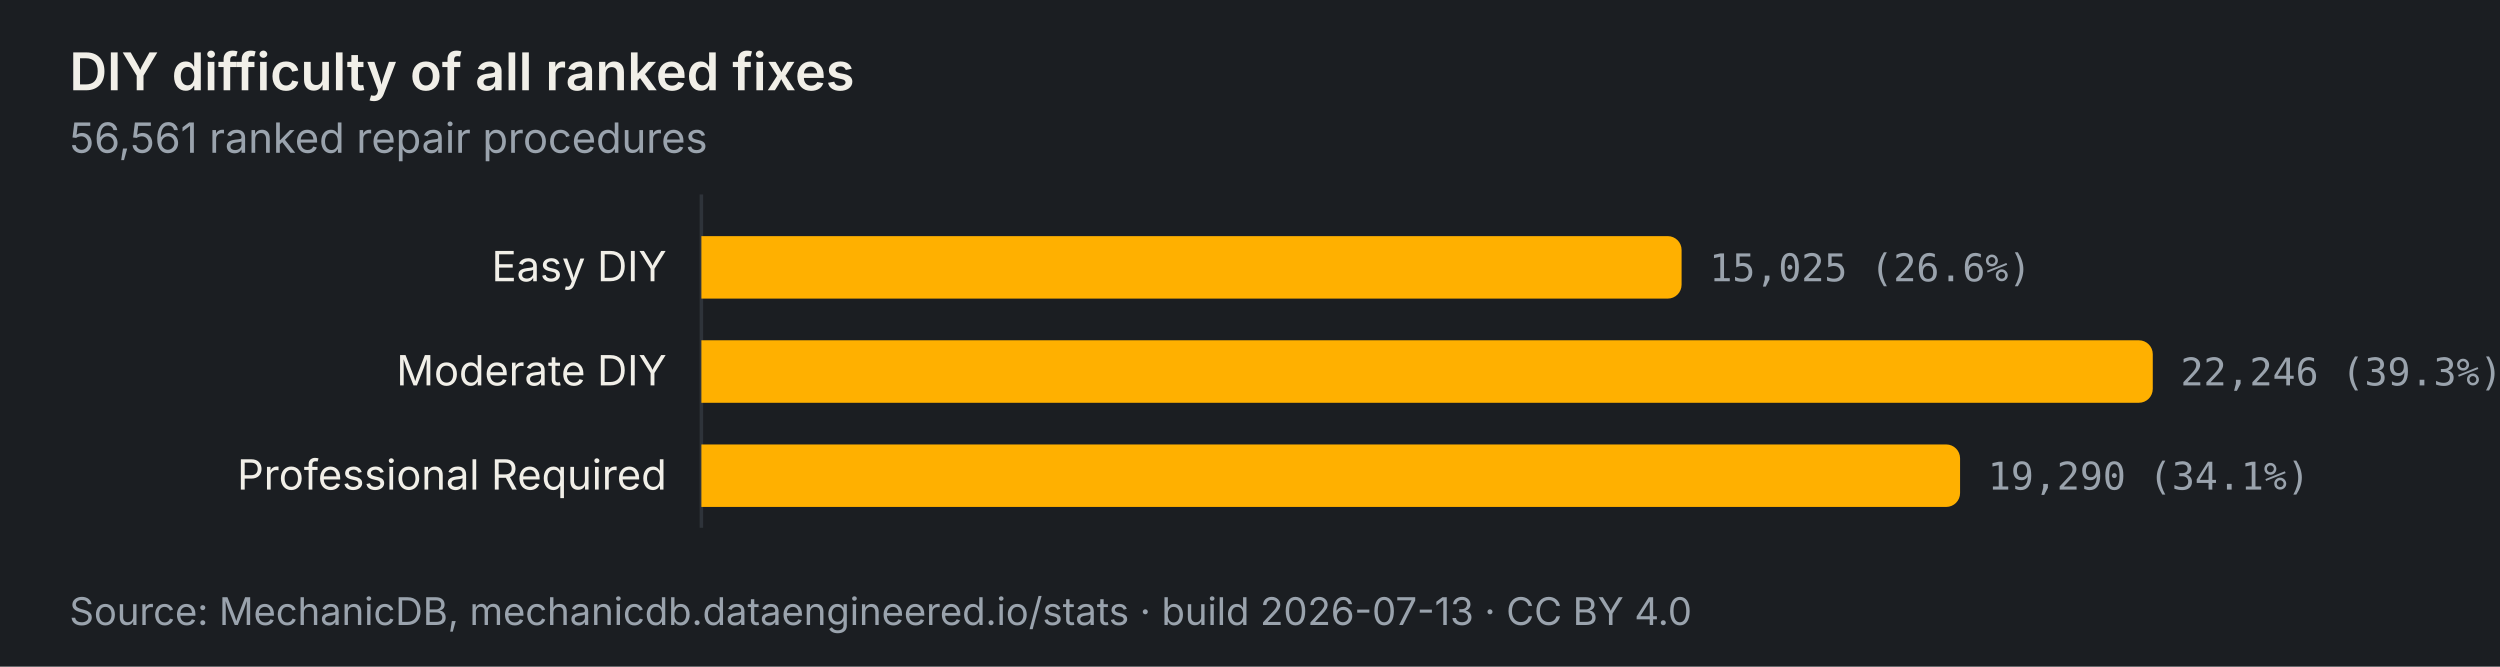
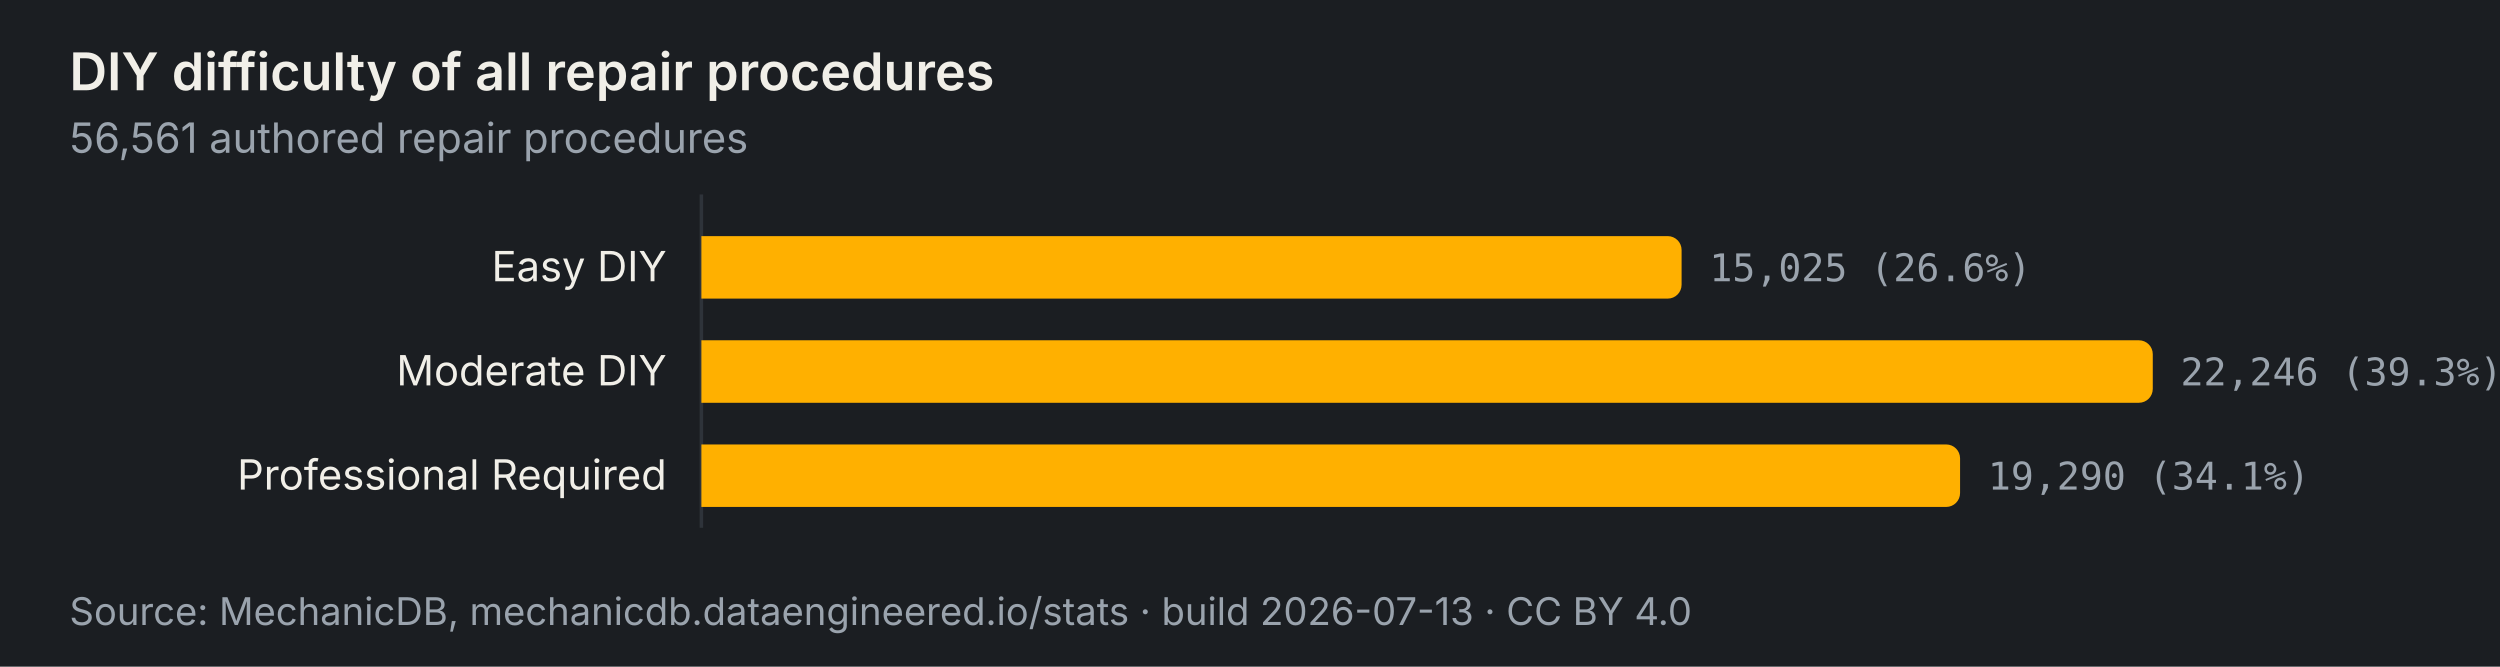
<svg xmlns="http://www.w3.org/2000/svg" viewBox="0 0 720 192" width="720" height="192" role="img" aria-labelledby="t-difficulty-all-fixes d-difficulty-all-fixes" font-family="'Archivo', system-ui, -apple-system, 'Segoe UI', sans-serif" font-size="12">
  <rect width="720" height="192" fill="#1b1e22" />
-   <text x="20" y="26" font-size="15" font-weight="600" fill="#f1efe8">DIY difficulty of all ranked fixes</text>
-   <text x="20" y="44" font-size="12" fill="#9aa3ad">56,561 ranked repair procedures</text>
+   <text x="20" y="26" font-size="15" font-weight="600" fill="#f1efe8">DIY difficulty of all repair procedures</text>
+   <text x="20" y="44" font-size="12" fill="#9aa3ad">56,561 authored repair procedures</text>
  <line x1="202" y1="56" x2="202" y2="152" stroke="#2e333a" stroke-width="1" />
  <g>
    <rect x="0" y="62" width="720" height="30" fill="transparent" />
    <path d="M202 68.0 h278.3 a4 4 0 0 1 4 4 v10 a4 4 0 0 1 -4 4 h-278.3 z" fill="#ffb000" />
    <text x="192" y="81.0" text-anchor="end" fill="#f1efe8">Easy DIY</text>
    <text x="492.3" y="81.0" fill="#9aa3ad" font-family="'IBM Plex Mono', ui-monospace, Menlo, Consolas, monospace" font-size="11">15,025 (26.6%)</text>
  </g>
  <g>
    <rect x="0" y="92" width="720" height="30" fill="transparent" />
    <path d="M202 98.0 h414.0 a4 4 0 0 1 4 4 v10 a4 4 0 0 1 -4 4 h-414.0 z" fill="#ffb000" />
    <text x="192" y="111.0" text-anchor="end" fill="#f1efe8">Moderate DIY</text>
    <text x="628.0" y="111.0" fill="#9aa3ad" font-family="'IBM Plex Mono', ui-monospace, Menlo, Consolas, monospace" font-size="11">22,246 (39.3%)</text>
  </g>
  <g>
    <rect x="0" y="122" width="720" height="30" fill="transparent" />
    <path d="M202 128.0 h358.5 a4 4 0 0 1 4 4 v10 a4 4 0 0 1 -4 4 h-358.5 z" fill="#ffb000" />
    <text x="192" y="141.0" text-anchor="end" fill="#f1efe8">Professional Required</text>
    <text x="572.5" y="141.0" fill="#9aa3ad" font-family="'IBM Plex Mono', ui-monospace, Menlo, Consolas, monospace" font-size="11">19,290 (34.1%)</text>
  </g>
  <text x="20" y="180" font-size="11" fill="#9aa3ad">Source: MechanicDB, mechanicdb.dataengineered.io/stats · build 2026-07-13 · CC BY 4.0</text>
</svg>
